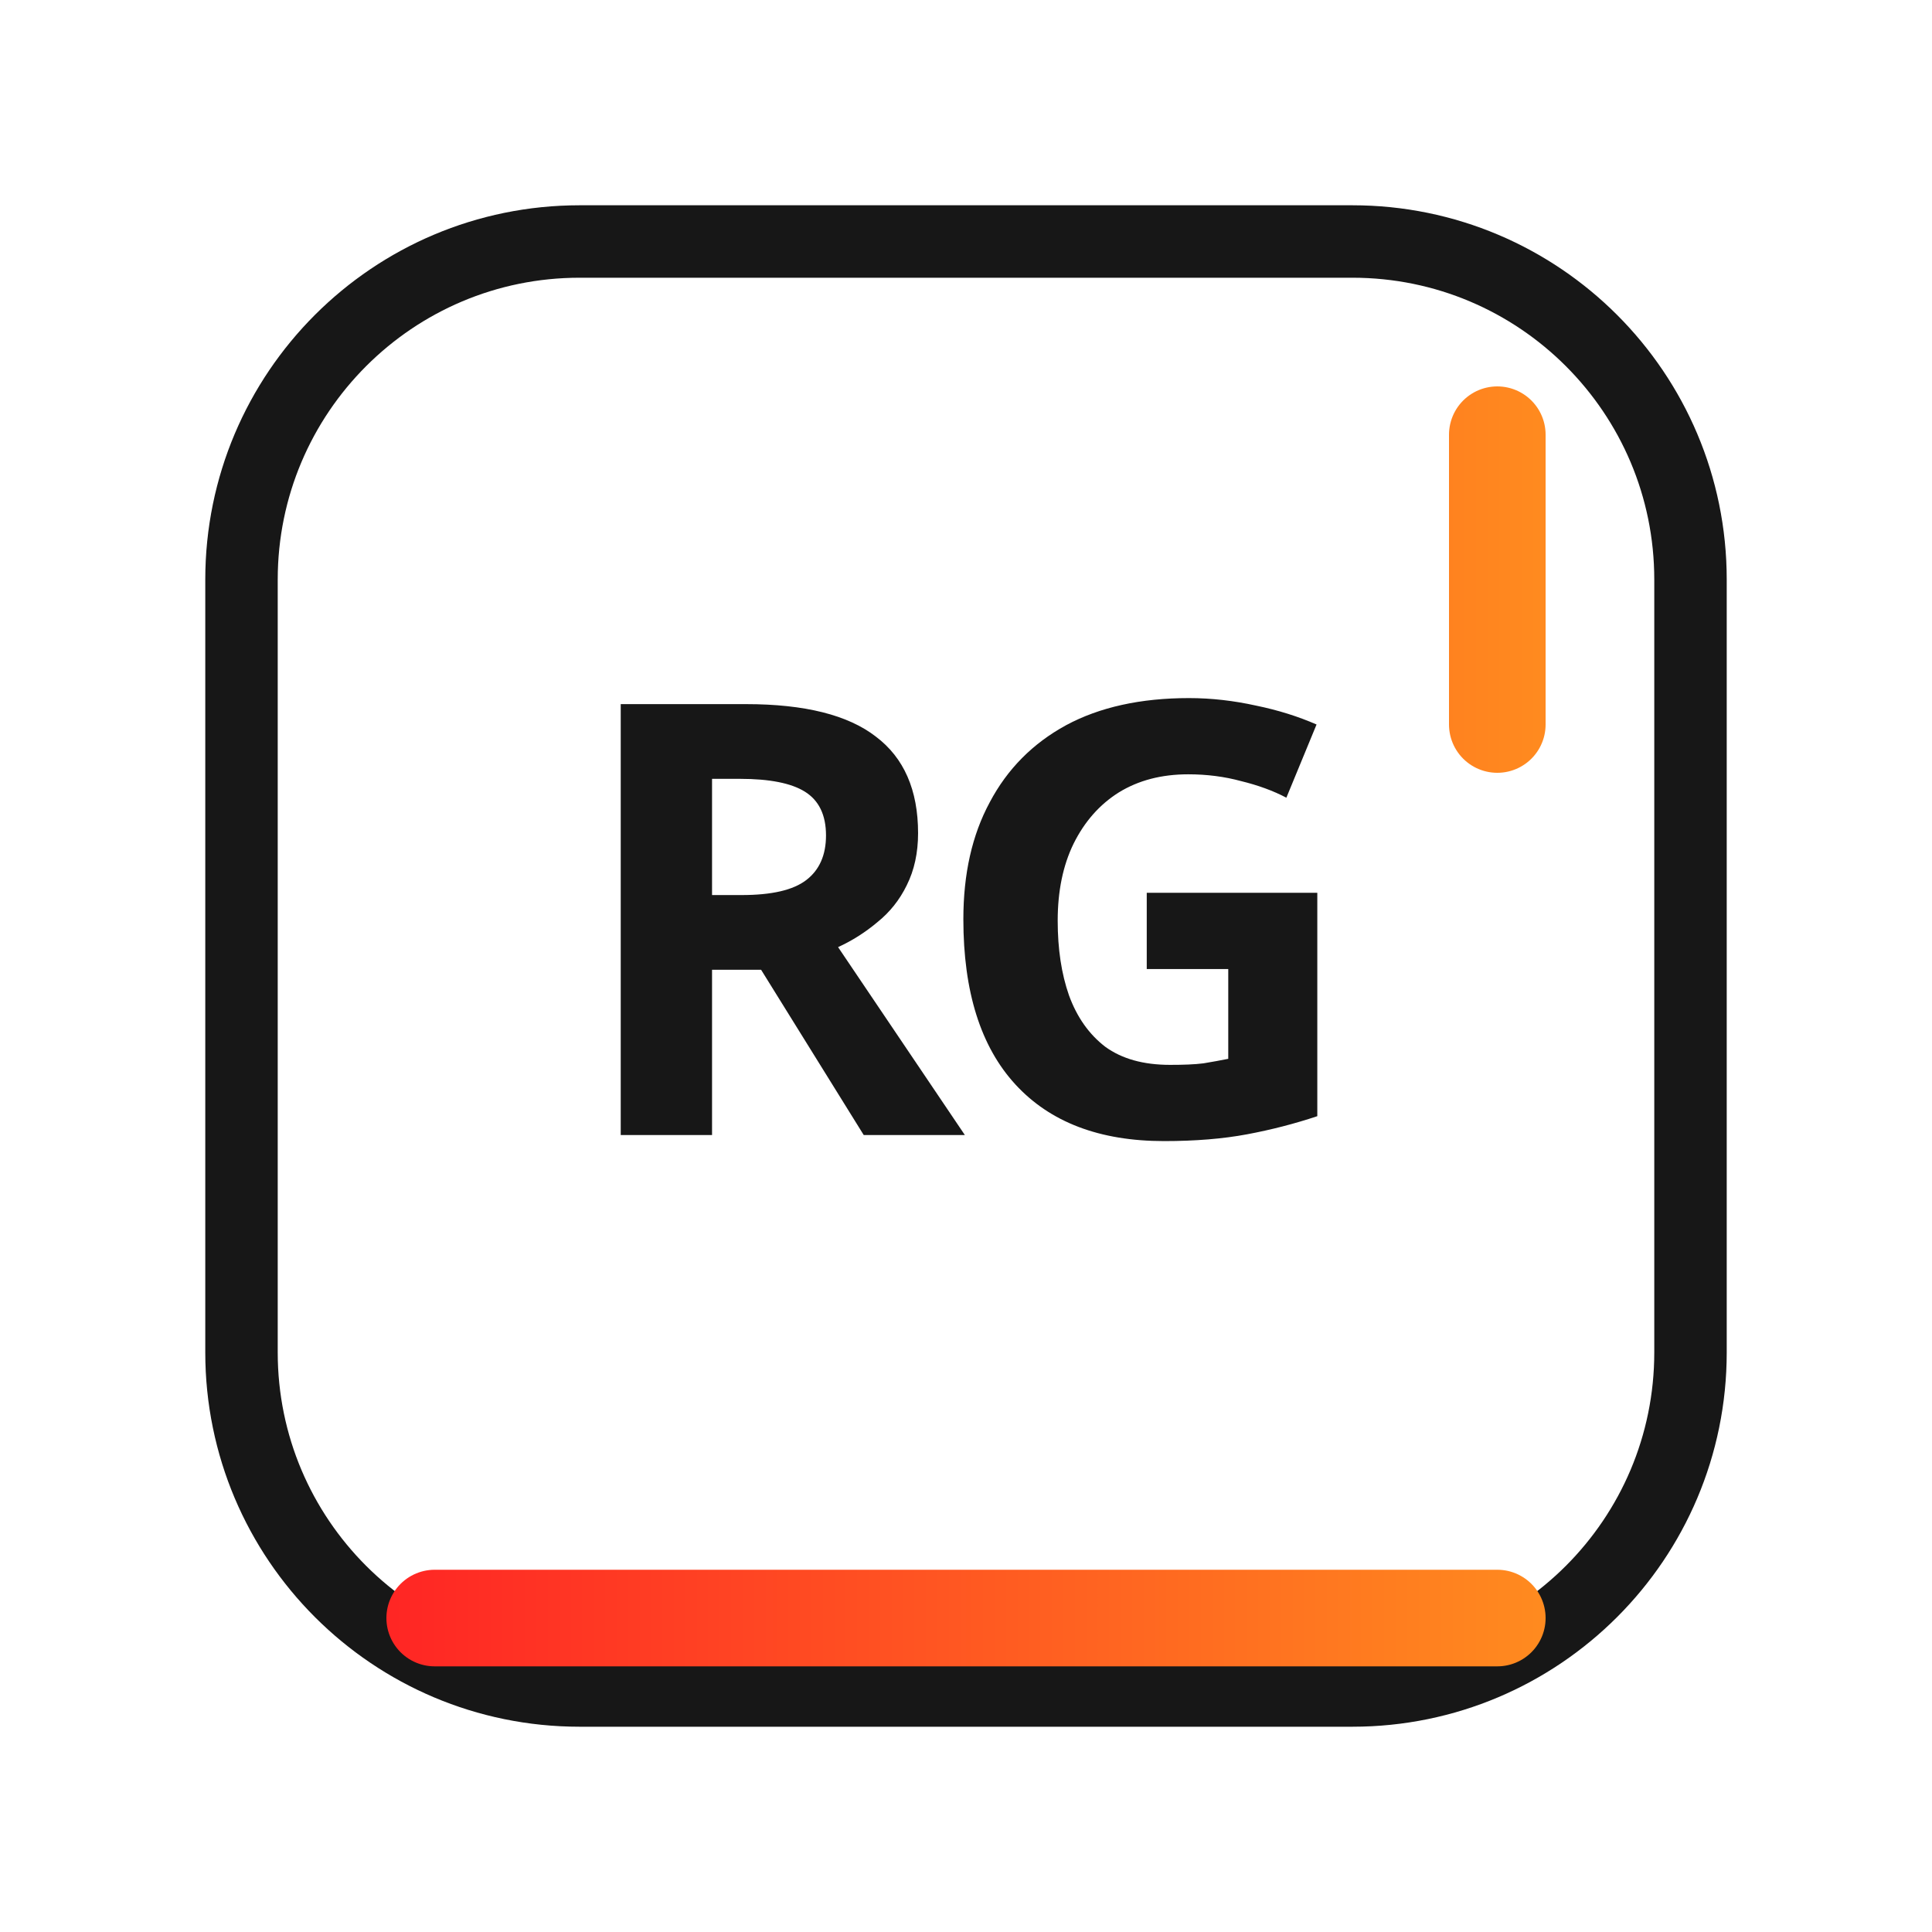
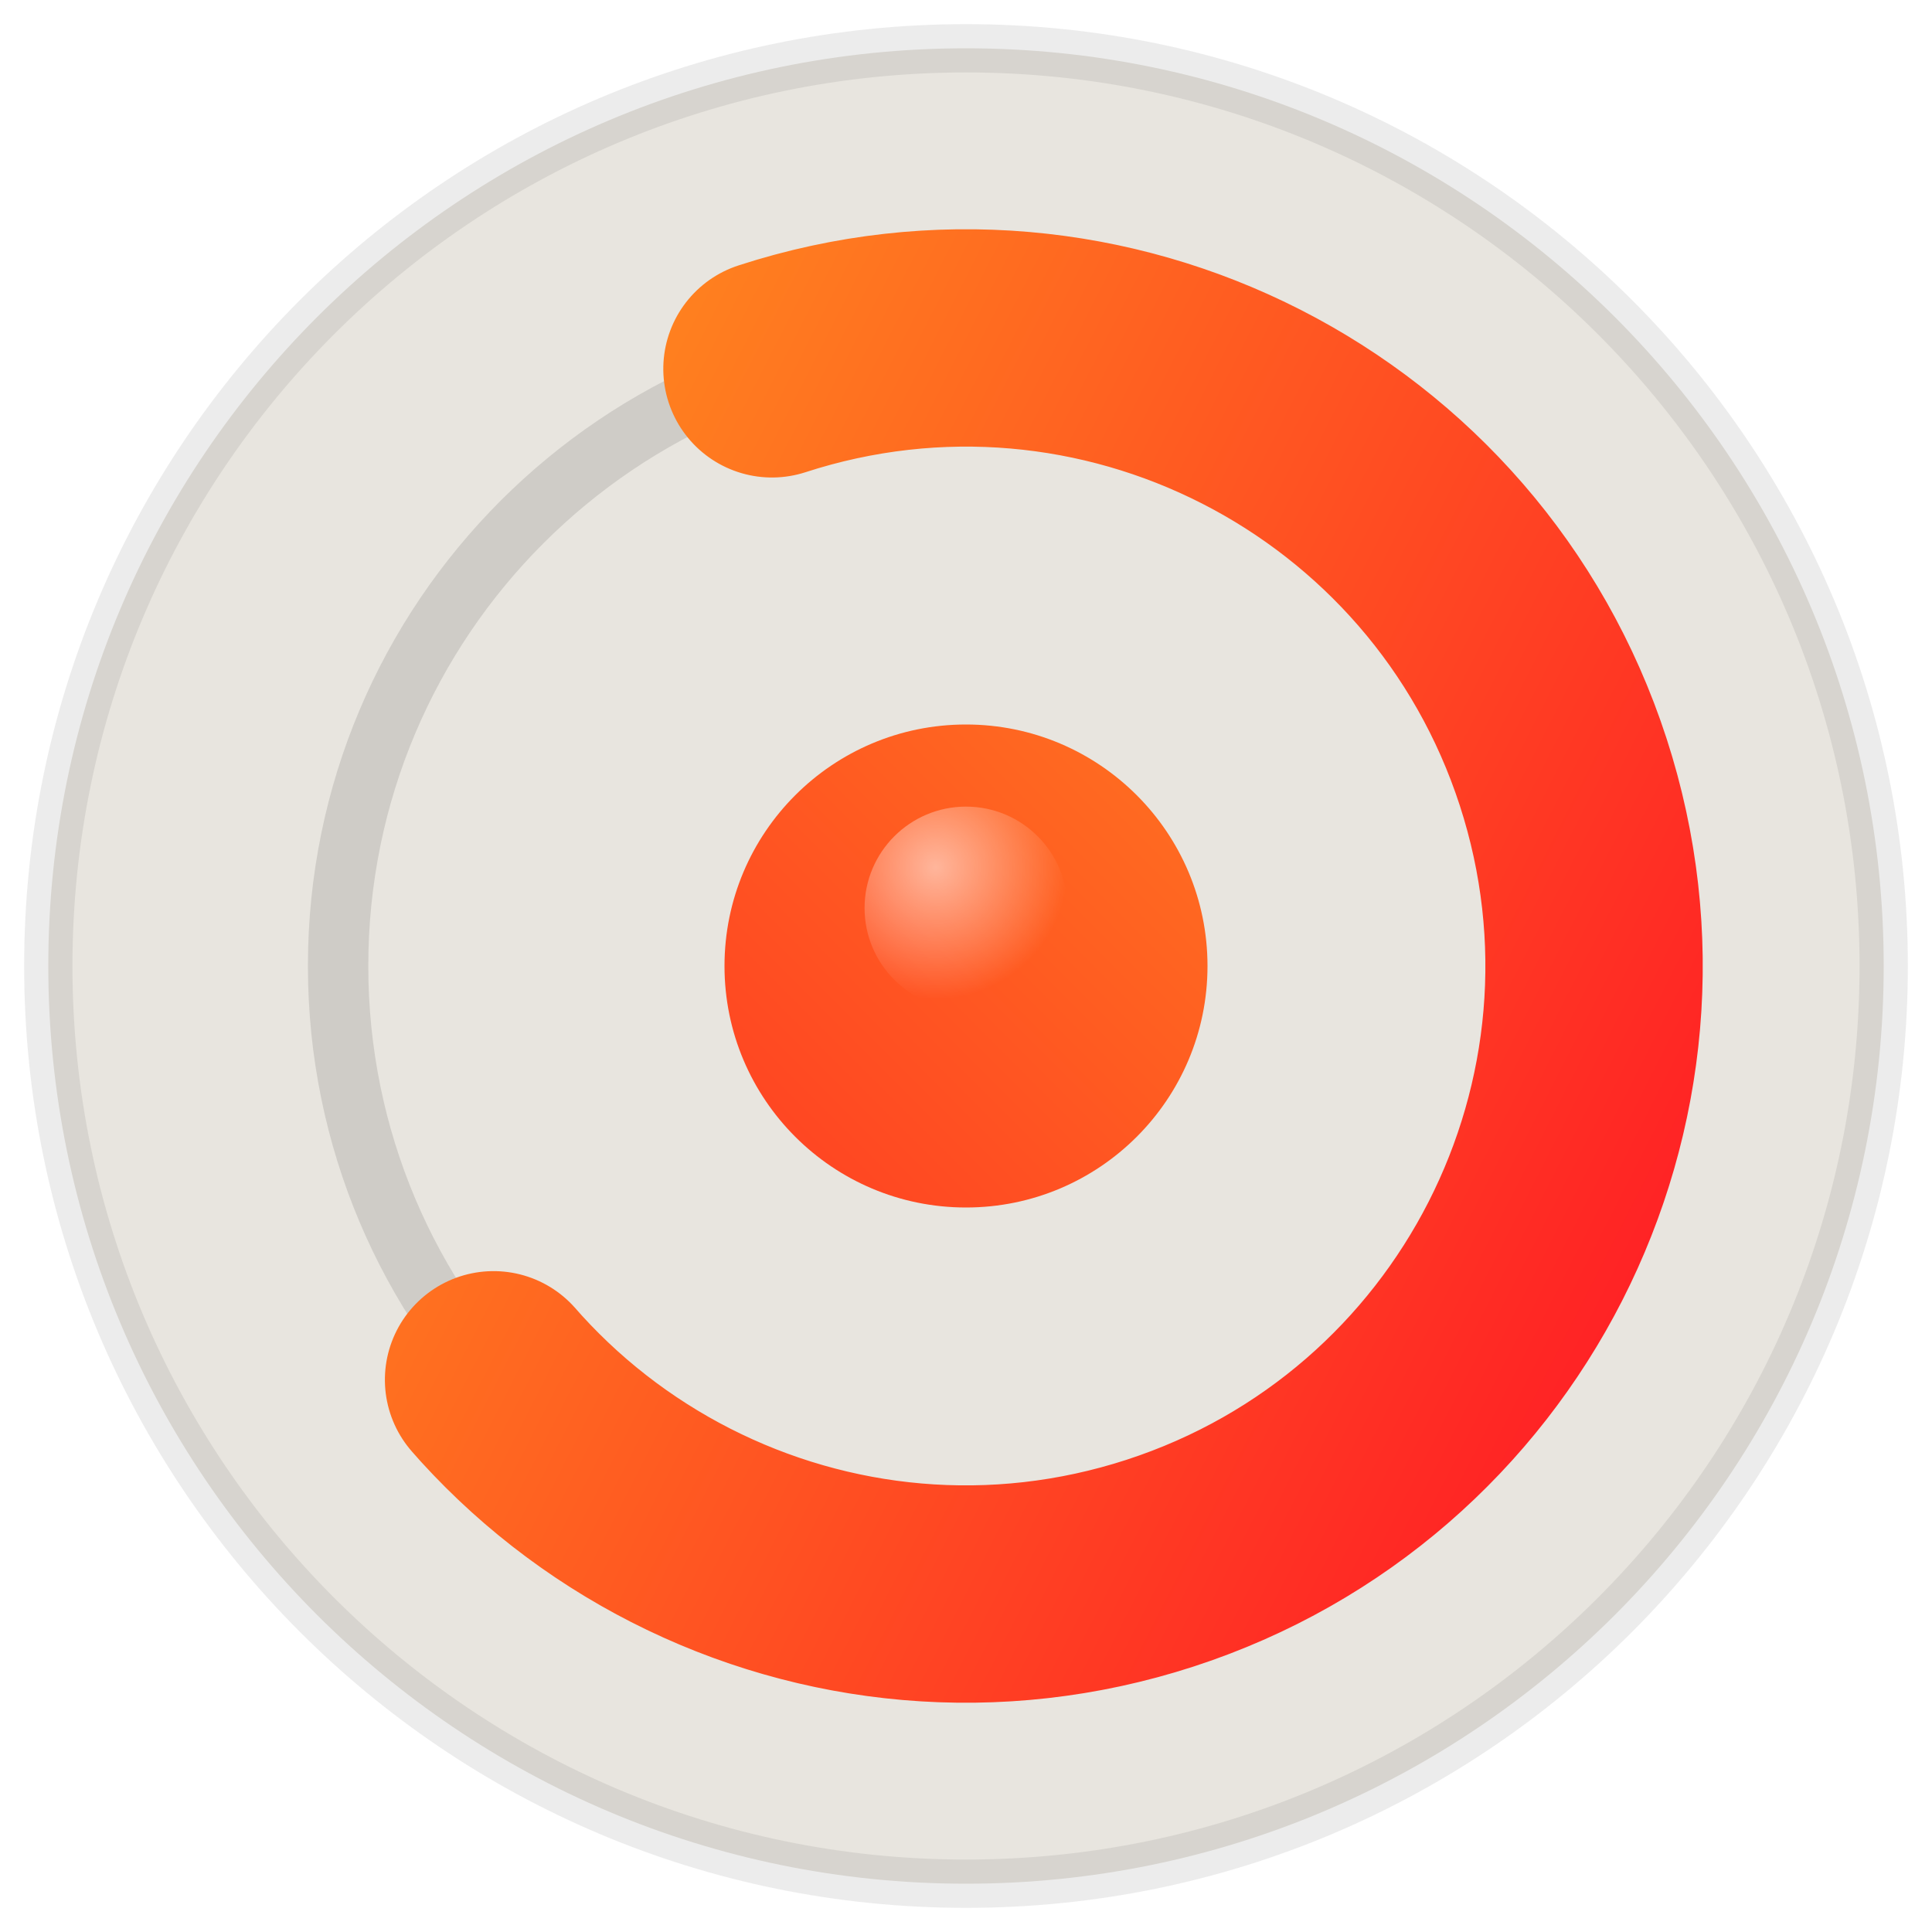
- <svg xmlns="http://www.w3.org/2000/svg" viewBox="0 0 40 40" fill="none" role="img" aria-label="RG">
+ <svg xmlns="http://www.w3.org/2000/svg" viewBox="0 0 40 40" fill="none" role="img" aria-label="Rodrigo Gaete">
  <defs>
-     <linearGradient id="rg" x1="6" y1="36" x2="34" y2="36" gradientUnits="userSpaceOnUse">
+     <linearGradient id="rg" x1="8" y1="32" x2="32" y2="8" gradientUnits="userSpaceOnUse">
      <stop stop-color="#FF1D25" />
      <stop offset="1" stop-color="#FF931E" />
    </linearGradient>
+     <radialGradient id="shine" cx="0.35" cy="0.3" r="0.65">
+       <stop offset="0%" stop-color="#ffffff" stop-opacity="0.55" />
+       <stop offset="100%" stop-color="#ffffff" stop-opacity="0" />
+     </radialGradient>
+     <style>
+       .plate { fill: #e8e5df; stroke: rgba(23,23,23,0.08); stroke-width: 1; }
+       .track { stroke: #171717; stroke-opacity: 0.12; fill: none; stroke-width: 1.25; }
+       @media (prefers-color-scheme: dark) {
+         .plate { fill: #2c2a27; stroke: rgba(250,250,250,0.08); }
+         .track { stroke: #fafafa; stroke-opacity: 0.14; }
+       }
+     </style>
  </defs>
-   <rect x="5" y="5" width="30" height="30" rx="7" stroke="#171717" stroke-width="1.5" />
-   <path d="M9 33.5H31" stroke="url(#rg)" stroke-width="2" stroke-linecap="round" />
-   <path d="M31 9V15" stroke="url(#rg)" stroke-width="2" stroke-linecap="round" />
-   <text x="20" y="23.5" text-anchor="middle" fill="#171717" font-family="system-ui,sans-serif" font-size="12.5" font-weight="700" letter-spacing="-0.06em">RG</text>
+   <circle class="plate" cx="20" cy="20" r="19" />
+   <circle class="track" cx="20" cy="20" r="13" />
+   <circle cx="20" cy="20" r="13" fill="none" stroke="url(#rg)" stroke-width="4.5" stroke-linecap="round" stroke-dasharray="56 26" transform="rotate(-108 20 20)" />
+   <circle cx="20" cy="20" r="5" fill="url(#rg)" />
+   <circle cx="20" cy="18.8" r="2.1" fill="url(#shine)" />
</svg>
